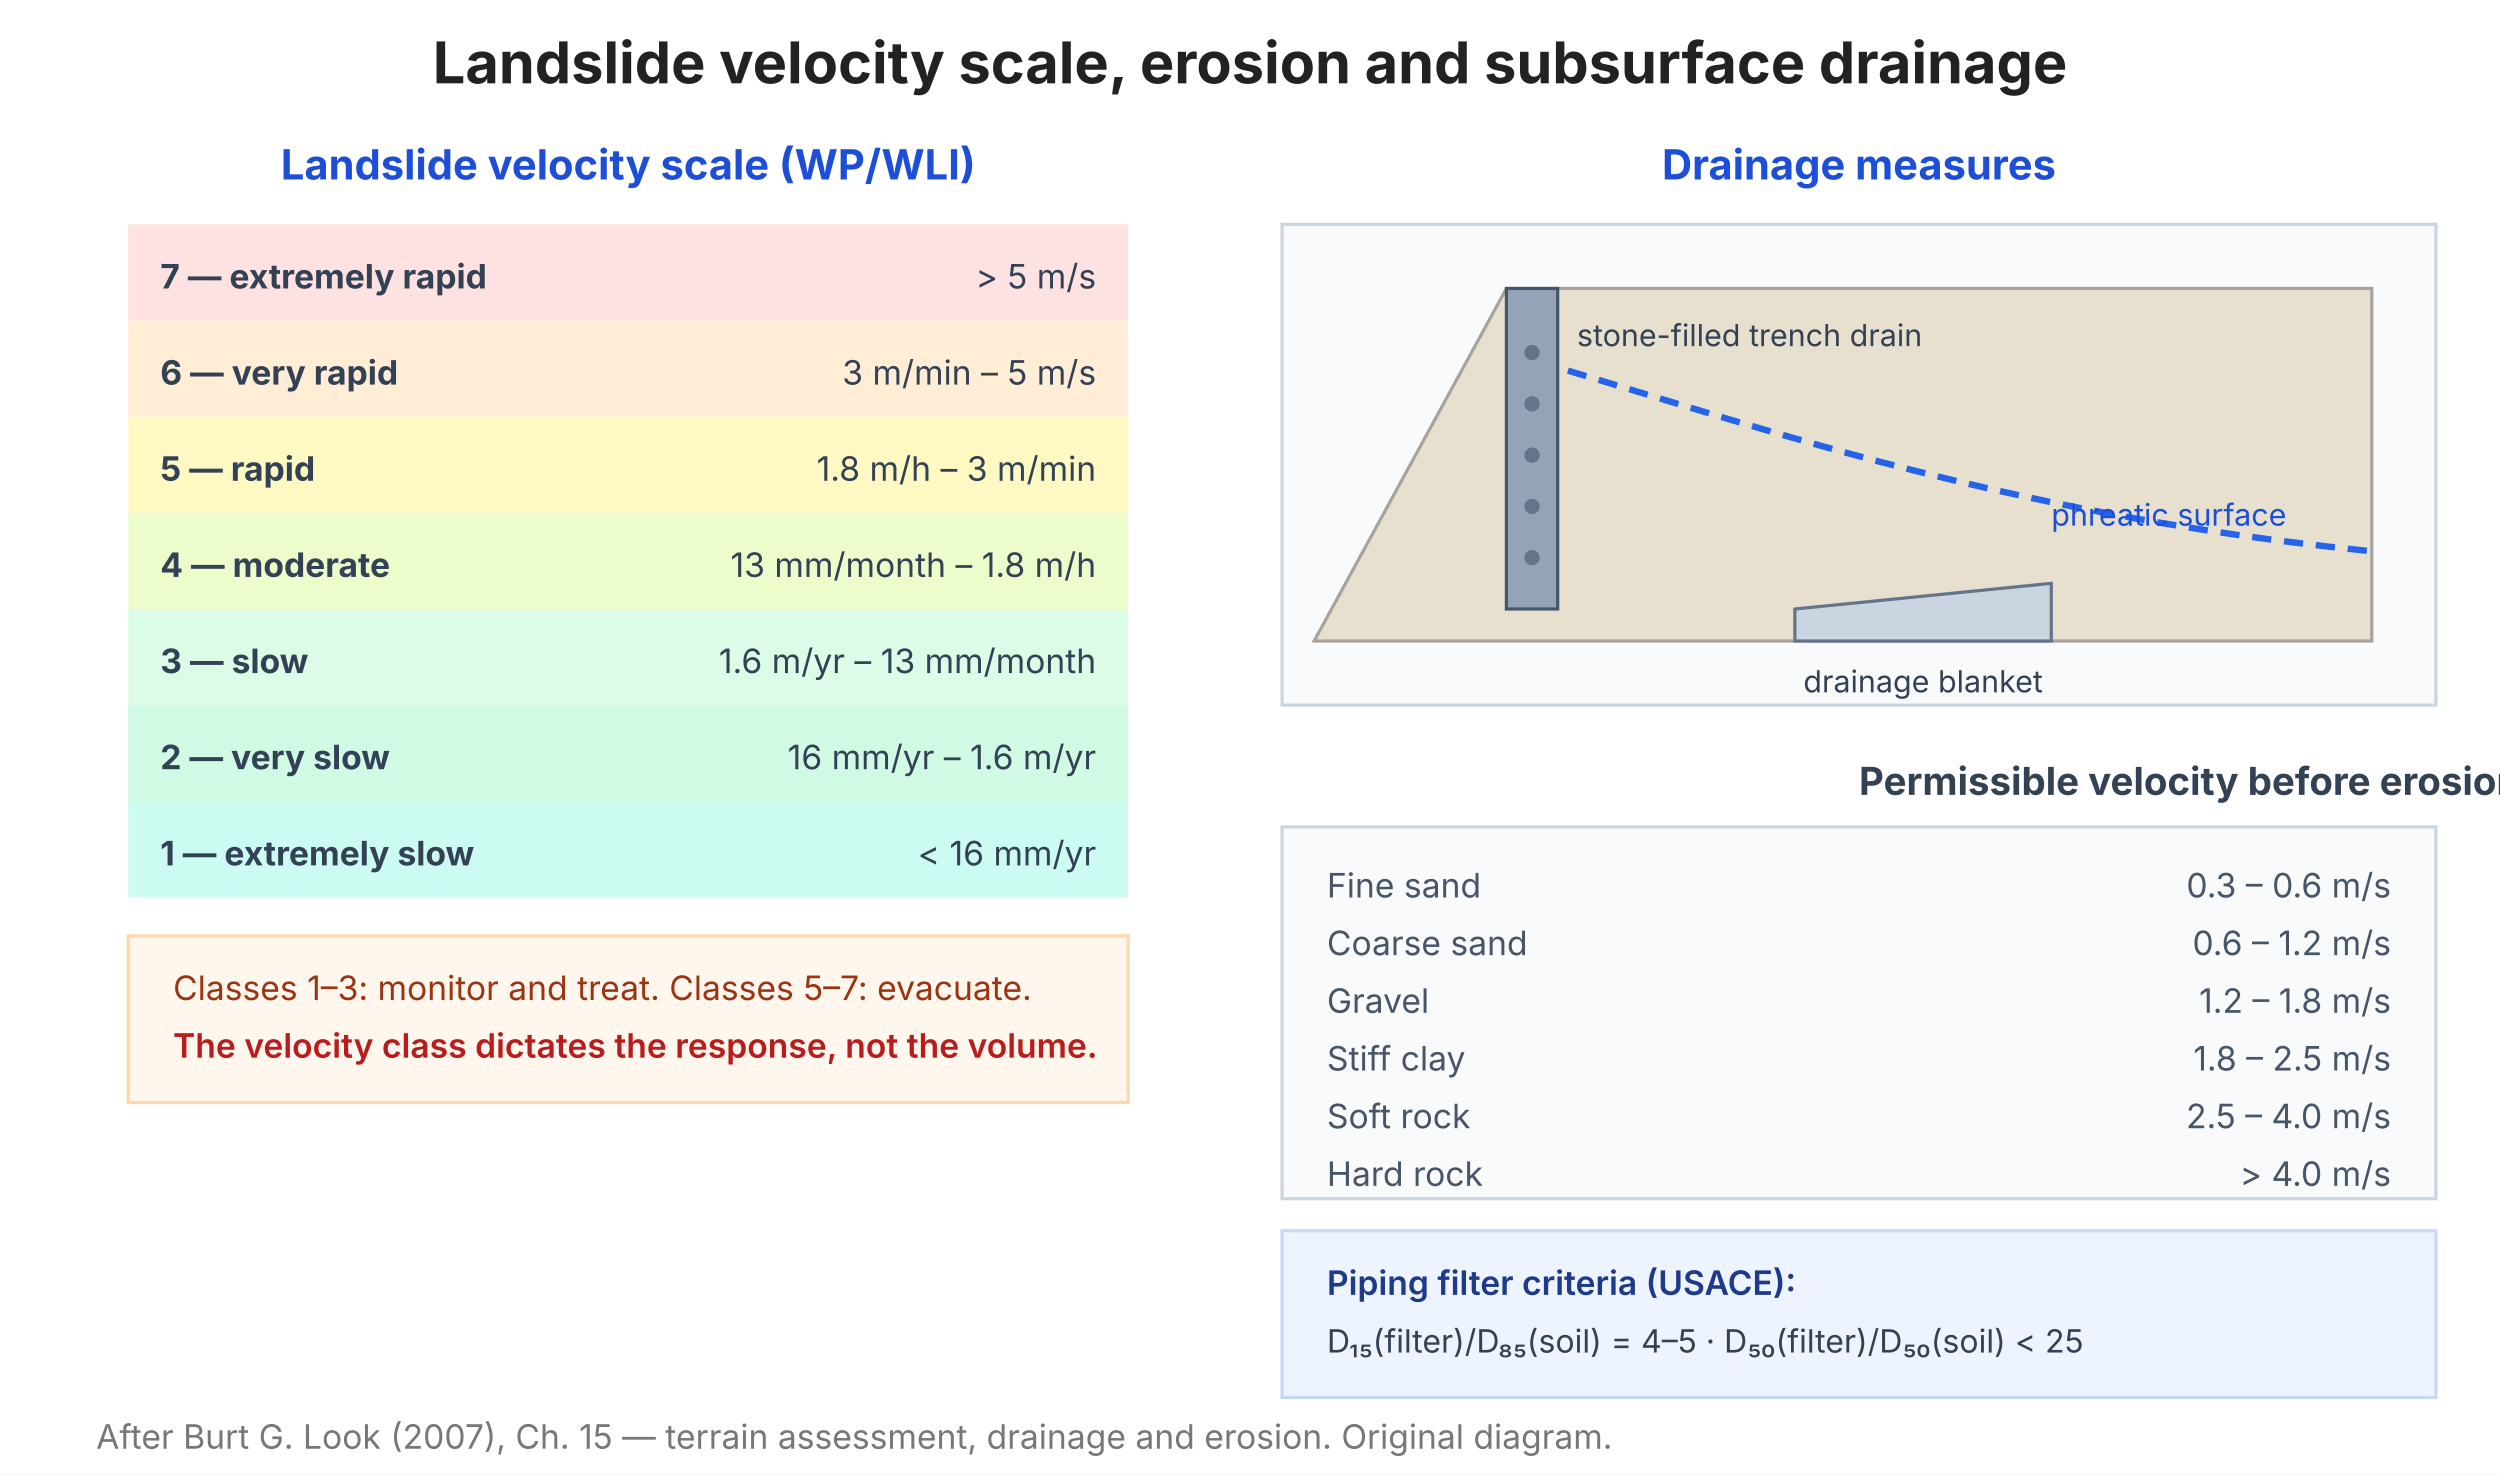
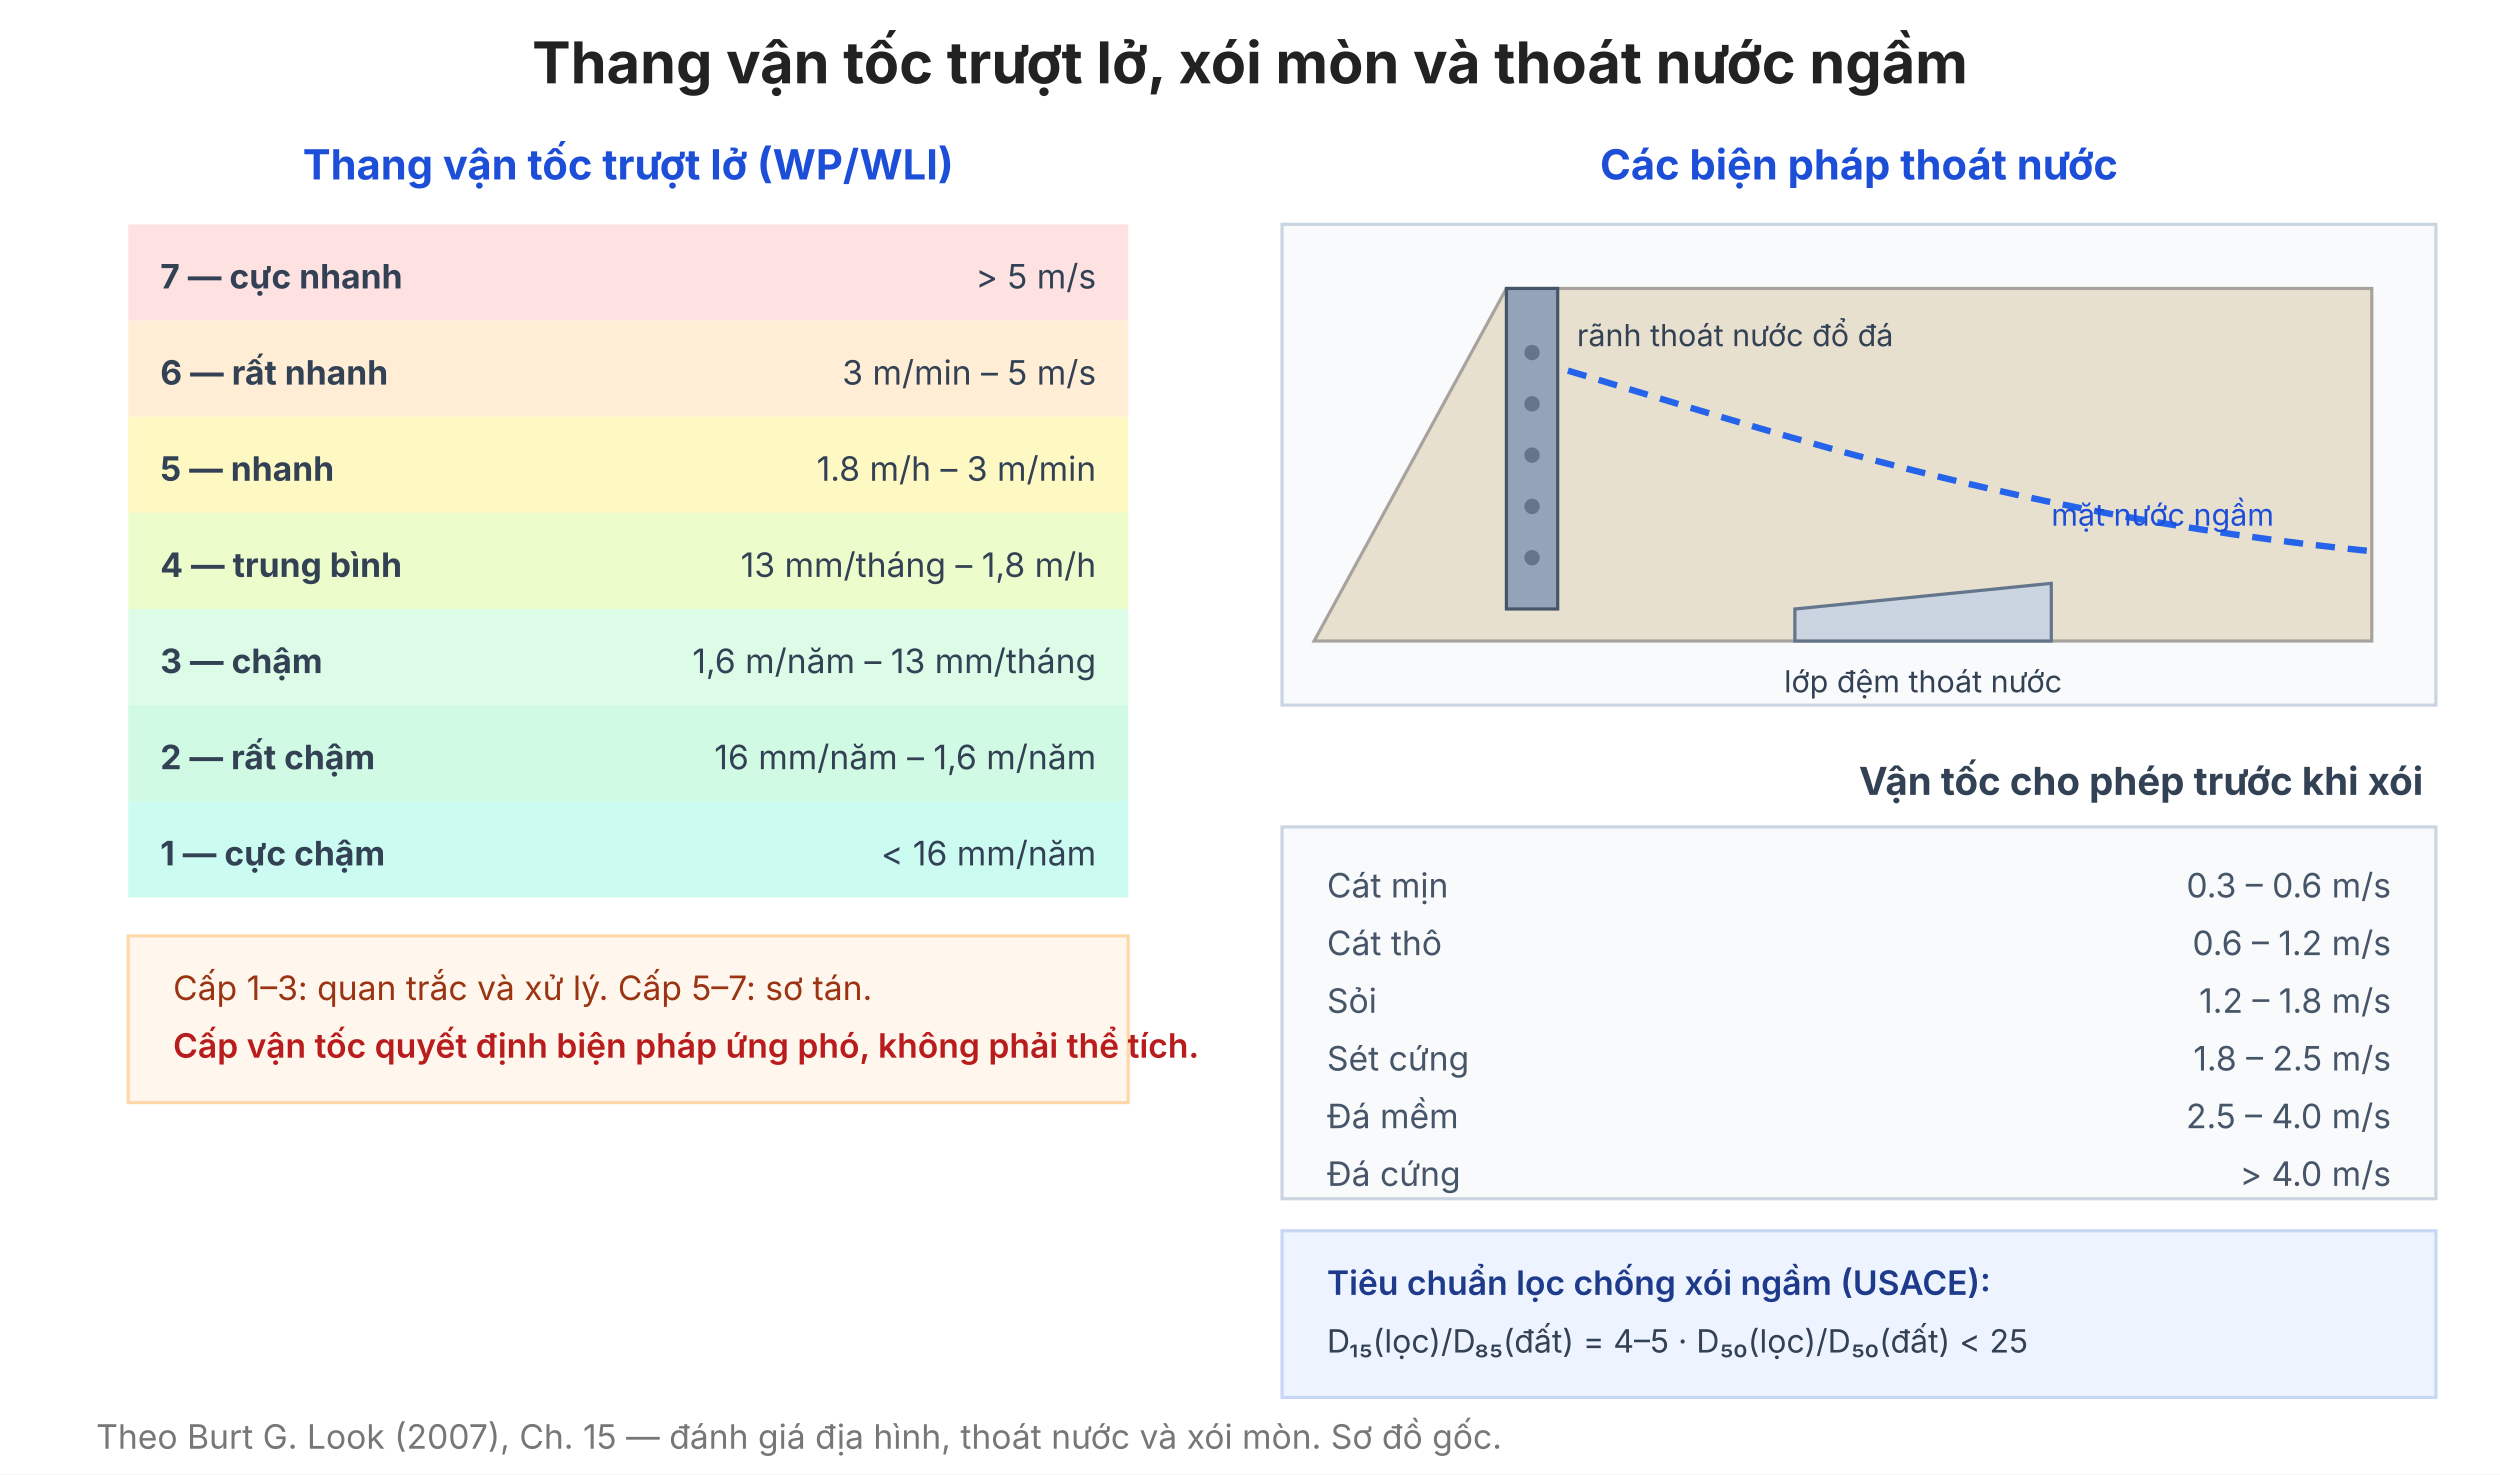
<svg xmlns="http://www.w3.org/2000/svg" viewBox="0 0 780 460" font-family="Inter, Arial, sans-serif">
  <rect width="780" height="460" fill="#ffffff" />
-   <text x="390" y="26" text-anchor="middle" font-size="18" font-weight="700" fill="#222">Landslide velocity scale, erosion and subsurface drainage</text>
-   <text x="196" y="56" text-anchor="middle" font-size="13" font-weight="700" fill="#1d4ed8">Landslide velocity scale (WP/WLI)</text>
+   <text x="390" y="26" text-anchor="middle" font-size="18" font-weight="700" fill="#222">Thang vận tốc trượt lở, xói mòn và thoát nước ngầm</text>
+   <text x="196" y="56" text-anchor="middle" font-size="13" font-weight="700" fill="#1d4ed8">Thang vận tốc trượt lở (WP/WLI)</text>
  <g>
    <rect x="40" y="70" width="312" height="30" fill="#fee2e2" />
    <rect x="40" y="100" width="312" height="30" fill="#ffedd5" />
    <rect x="40" y="130" width="312" height="30" fill="#fef9c3" />
    <rect x="40" y="160" width="312" height="30" fill="#ecfccb" />
    <rect x="40" y="190" width="312" height="30" fill="#dcfce7" />
    <rect x="40" y="220" width="312" height="30" fill="#d1fae5" />
    <rect x="40" y="250" width="312" height="30" fill="#ccfbf1" />
  </g>
  <g font-size="10.5" fill="#334155">
-     <text x="50" y="90" font-weight="700">7 — extremely rapid</text>
+     <text x="50" y="90" font-weight="700">7 — cực nhanh</text>
    <text x="342" y="90" text-anchor="end">&gt; 5 m/s</text>
-     <text x="50" y="120" font-weight="700">6 — very rapid</text>
+     <text x="50" y="120" font-weight="700">6 — rất nhanh</text>
    <text x="342" y="120" text-anchor="end">3 m/min – 5 m/s</text>
-     <text x="50" y="150" font-weight="700">5 — rapid</text>
+     <text x="50" y="150" font-weight="700">5 — nhanh</text>
    <text x="342" y="150" text-anchor="end">1.8 m/h – 3 m/min</text>
-     <text x="50" y="180" font-weight="700">4 — moderate</text>
-     <text x="342" y="180" text-anchor="end">13 mm/month – 1.8 m/h</text>
-     <text x="50" y="210" font-weight="700">3 — slow</text>
-     <text x="342" y="210" text-anchor="end">1.6 m/yr – 13 mm/month</text>
-     <text x="50" y="240" font-weight="700">2 — very slow</text>
-     <text x="342" y="240" text-anchor="end">16 mm/yr – 1.6 m/yr</text>
-     <text x="50" y="270" font-weight="700">1 — extremely slow</text>
-     <text x="342" y="270" text-anchor="end">&lt; 16 mm/yr</text>
+     <text x="50" y="180" font-weight="700">4 — trung bình</text>
+     <text x="342" y="180" text-anchor="end">13 mm/tháng – 1,8 m/h</text>
+     <text x="50" y="210" font-weight="700">3 — chậm</text>
+     <text x="342" y="210" text-anchor="end">1,6 m/năm – 13 mm/tháng</text>
+     <text x="50" y="240" font-weight="700">2 — rất chậm</text>
+     <text x="342" y="240" text-anchor="end">16 mm/năm – 1,6 m/năm</text>
+     <text x="50" y="270" font-weight="700">1 — cực chậm</text>
+     <text x="342" y="270" text-anchor="end">&lt; 16 mm/năm</text>
  </g>
  <rect x="40" y="292" width="312" height="52" fill="#fff7ed" stroke="#fed7aa" />
-   <text x="54" y="312" font-size="10.5" fill="#9a3412">Classes 1–3: monitor and treat. Classes 5–7: evacuate.</text>
-   <text x="54" y="330" font-size="10.5" fill="#b91c1c" font-weight="600">The velocity class dictates the response, not the volume.</text>
-   <text x="580" y="56" text-anchor="middle" font-size="13" font-weight="700" fill="#1d4ed8">Drainage measures</text>
+   <text x="54" y="312" font-size="10.5" fill="#9a3412">Cấp 1–3: quan trắc và xử lý. Cấp 5–7: sơ tán.</text>
+   <text x="54" y="330" font-size="10.5" fill="#b91c1c" font-weight="600">Cấp vận tốc quyết định biện pháp ứng phó, không phải thể tích.</text>
+   <text x="580" y="56" text-anchor="middle" font-size="13" font-weight="700" fill="#1d4ed8">Các biện pháp thoát nước</text>
  <rect x="400" y="70" width="360" height="150" fill="#f8fafc" stroke="#cbd5e1" />
  <path d="M410 200 L470 90 L740 90 L740 200 Z" fill="#e8e0cf" stroke="#a8a29e" />
  <path d="M470 110 C540 130 620 160 740 172" fill="none" stroke="#2563eb" stroke-width="2" stroke-dasharray="6 4" />
-   <text x="640" y="164" font-size="9.5" fill="#1d4ed8">phreatic surface</text>
+   <text x="640" y="164" font-size="9.5" fill="#1d4ed8">mặt nước ngầm</text>
  <polygon points="470,90 486,90 486,190 470,190" fill="#94a3b8" stroke="#475569" />
  <g fill="#64748b">
    <circle cx="478" cy="110" r="2.4" />
    <circle cx="478" cy="126" r="2.4" />
    <circle cx="478" cy="142" r="2.4" />
    <circle cx="478" cy="158" r="2.4" />
    <circle cx="478" cy="174" r="2.4" />
  </g>
-   <text x="492" y="108" font-size="9.5" fill="#334155">stone-filled trench drain</text>
+   <text x="492" y="108" font-size="9.5" fill="#334155">rãnh thoát nước đổ đá</text>
  <polygon points="560,200 640,200 640,182 560,190" fill="#cbd5e1" stroke="#64748b" />
-   <text x="600" y="216" text-anchor="middle" font-size="9.5" fill="#334155">drainage blanket</text>
-   <text x="580" y="248" font-size="12" font-weight="700" fill="#334155">Permissible velocity before erosion</text>
+   <text x="600" y="216" text-anchor="middle" font-size="9.5" fill="#334155">lớp đệm thoát nước</text>
+   <text x="580" y="248" font-size="12" font-weight="700" fill="#334155">Vận tốc cho phép trước khi xói</text>
  <rect x="400" y="258" width="360" height="116" fill="#f8fafc" stroke="#cbd5e1" />
  <g font-size="10.5" fill="#475569">
-     <text x="414" y="280">Fine sand</text>
+     <text x="414" y="280">Cát mịn</text>
    <text x="746" y="280" text-anchor="end">0.3 – 0.6 m/s</text>
-     <text x="414" y="298">Coarse sand</text>
+     <text x="414" y="298">Cát thô</text>
    <text x="746" y="298" text-anchor="end">0.6 – 1.2 m/s</text>
-     <text x="414" y="316">Gravel</text>
+     <text x="414" y="316">Sỏi</text>
    <text x="746" y="316" text-anchor="end">1.2 – 1.8 m/s</text>
-     <text x="414" y="334">Stiff clay</text>
+     <text x="414" y="334">Sét cứng</text>
    <text x="746" y="334" text-anchor="end">1.8 – 2.5 m/s</text>
-     <text x="414" y="352">Soft rock</text>
+     <text x="414" y="352">Đá mềm</text>
    <text x="746" y="352" text-anchor="end">2.5 – 4.0 m/s</text>
-     <text x="414" y="370">Hard rock</text>
+     <text x="414" y="370">Đá cứng</text>
    <text x="746" y="370" text-anchor="end">&gt; 4.0 m/s</text>
  </g>
  <rect x="400" y="384" width="360" height="52" fill="#eef4ff" stroke="#c7d7f5" />
-   <text x="414" y="404" font-size="10.5" fill="#1e3a8a" font-weight="600">Piping filter criteria (USACE):</text>
-   <text x="414" y="422" font-size="10" fill="#334155">D₁₅(filter)/D₈₅(soil) = 4–5 ·  D₅₀(filter)/D₅₀(soil) &lt; 25</text>
-   <text x="30" y="452" font-size="10.5" fill="#777">After Burt G. Look (2007), Ch. 15 — terrain assessment, drainage and erosion. Original diagram.</text>
+   <text x="414" y="404" font-size="10.5" fill="#1e3a8a" font-weight="600">Tiêu chuẩn lọc chống xói ngầm (USACE):</text>
+   <text x="414" y="422" font-size="10" fill="#334155">D₁₅(lọc)/D₈₅(đất) = 4–5 ·  D₅₀(lọc)/D₅₀(đất) &lt; 25</text>
+   <text x="30" y="452" font-size="10.5" fill="#777">Theo Burt G. Look (2007), Ch. 15 — đánh giá địa hình, thoát nước và xói mòn. Sơ đồ gốc.</text>
</svg>
